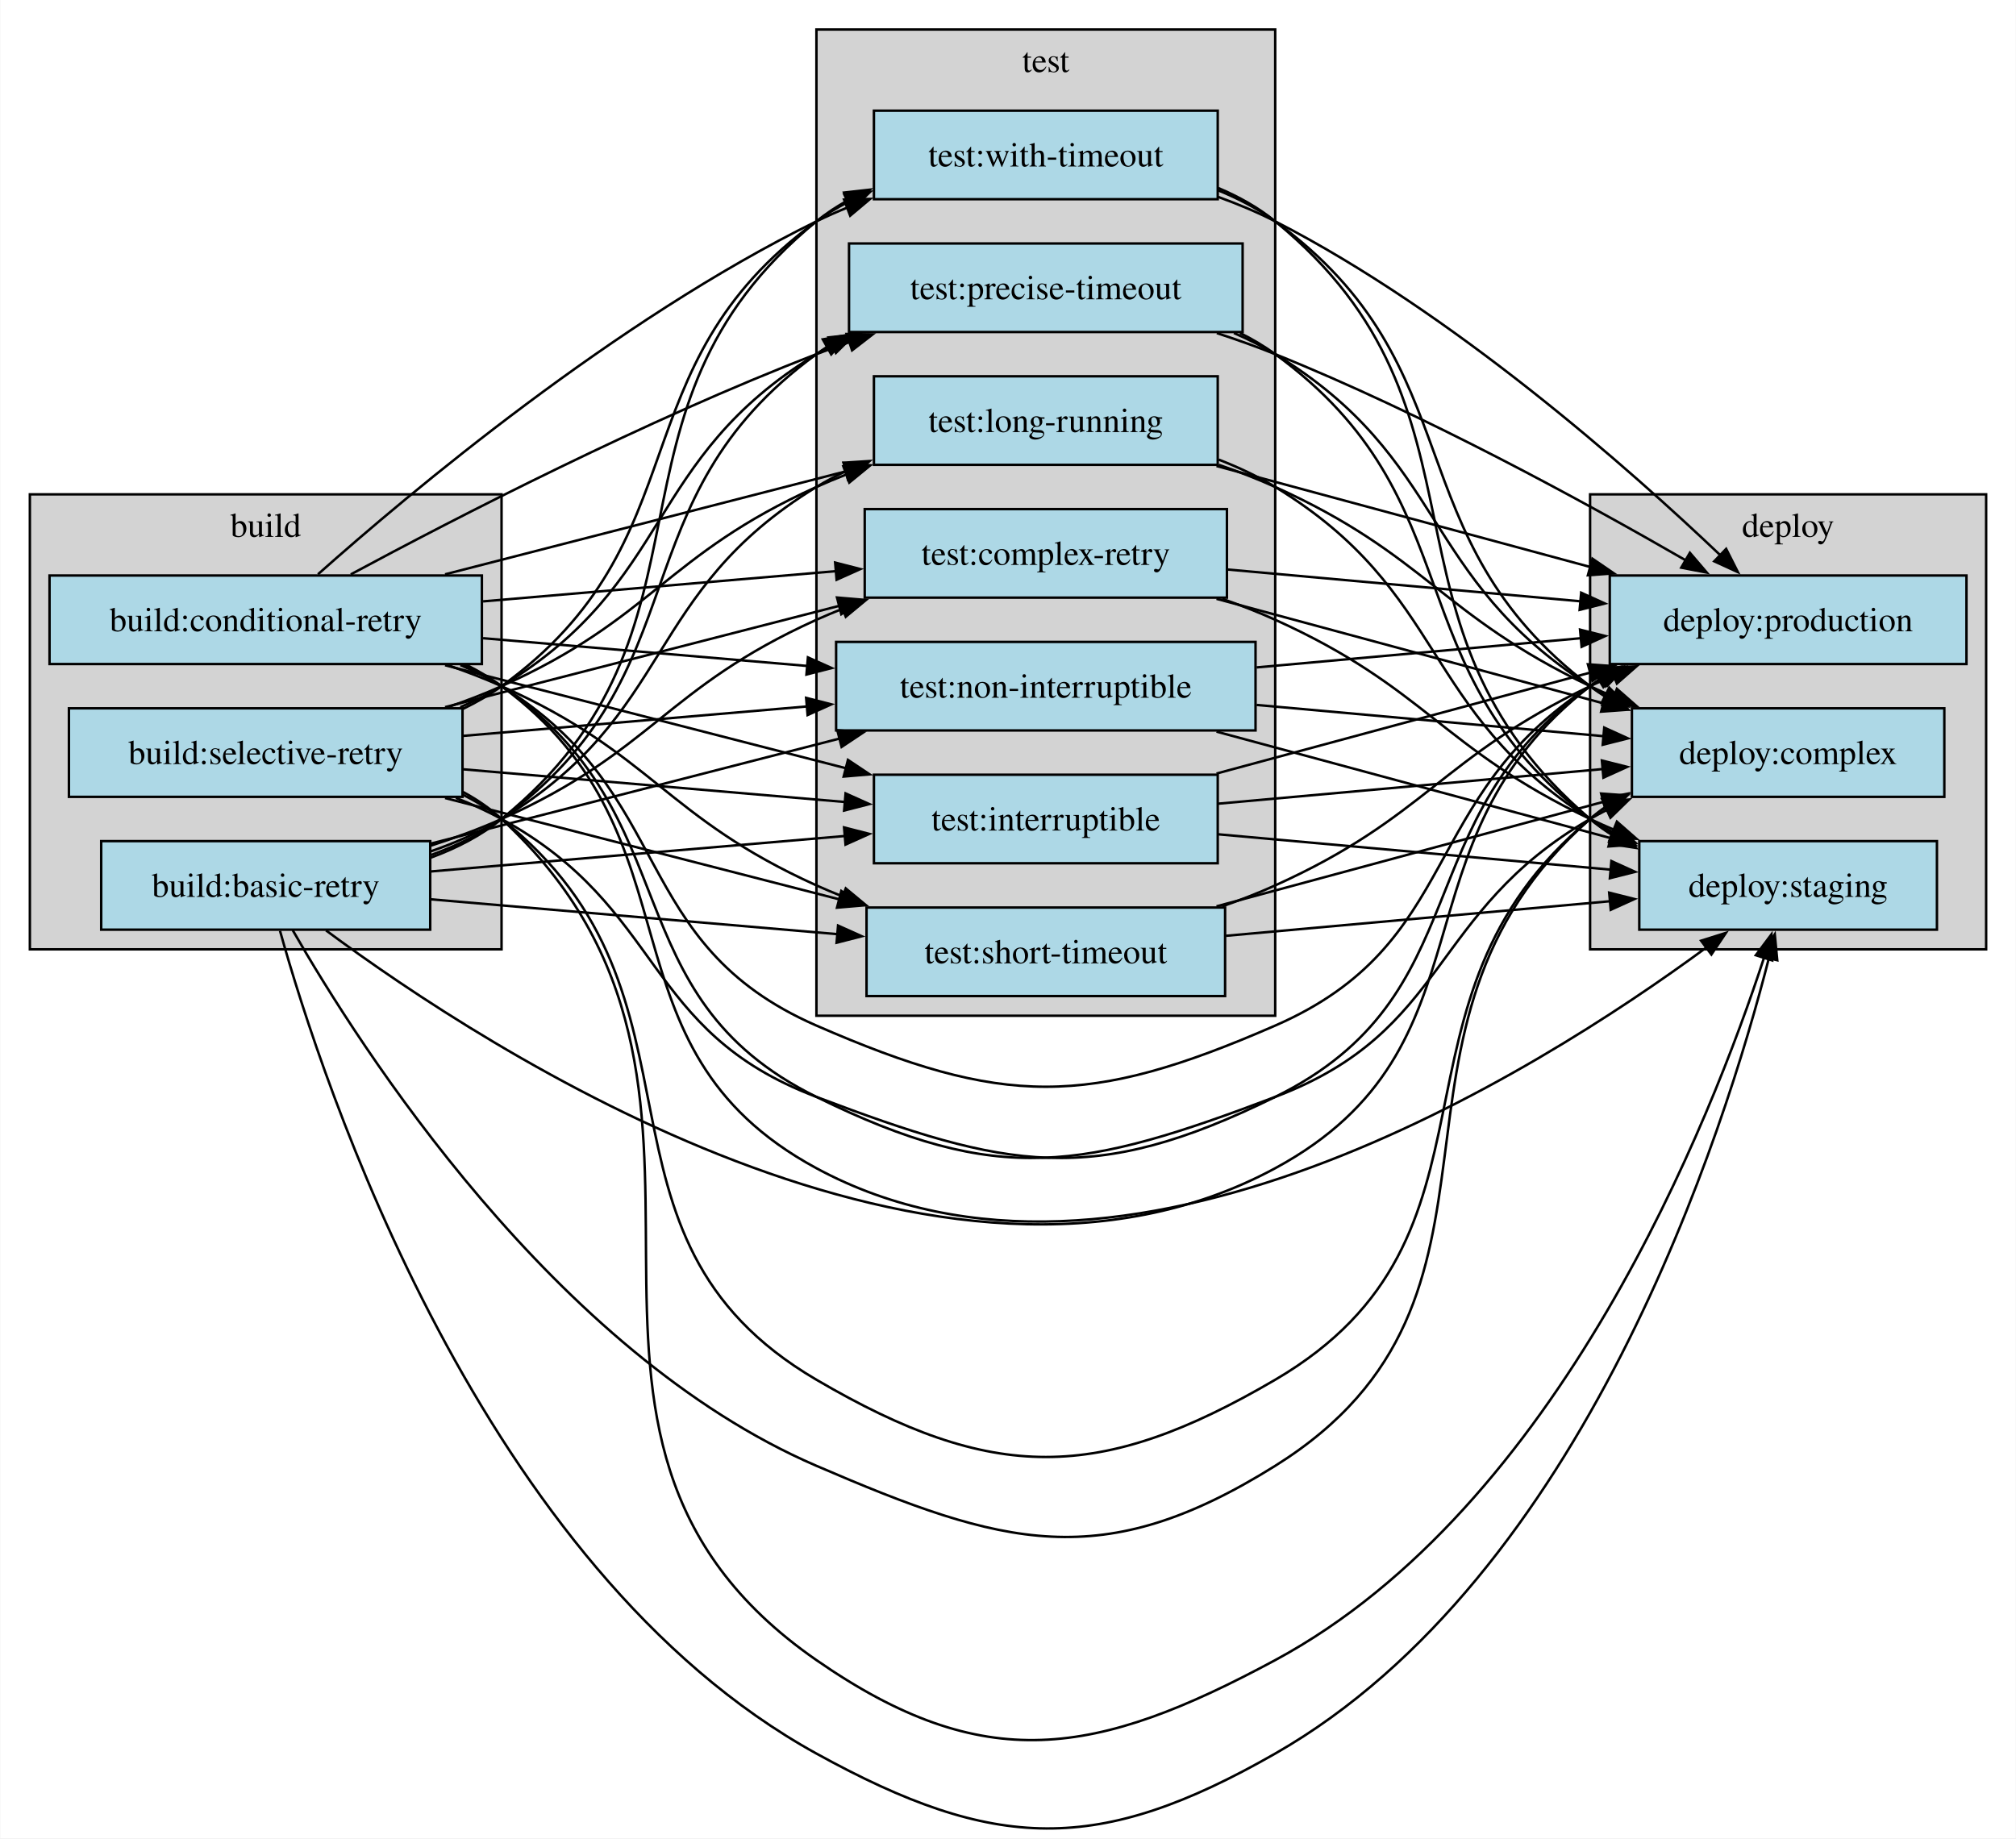
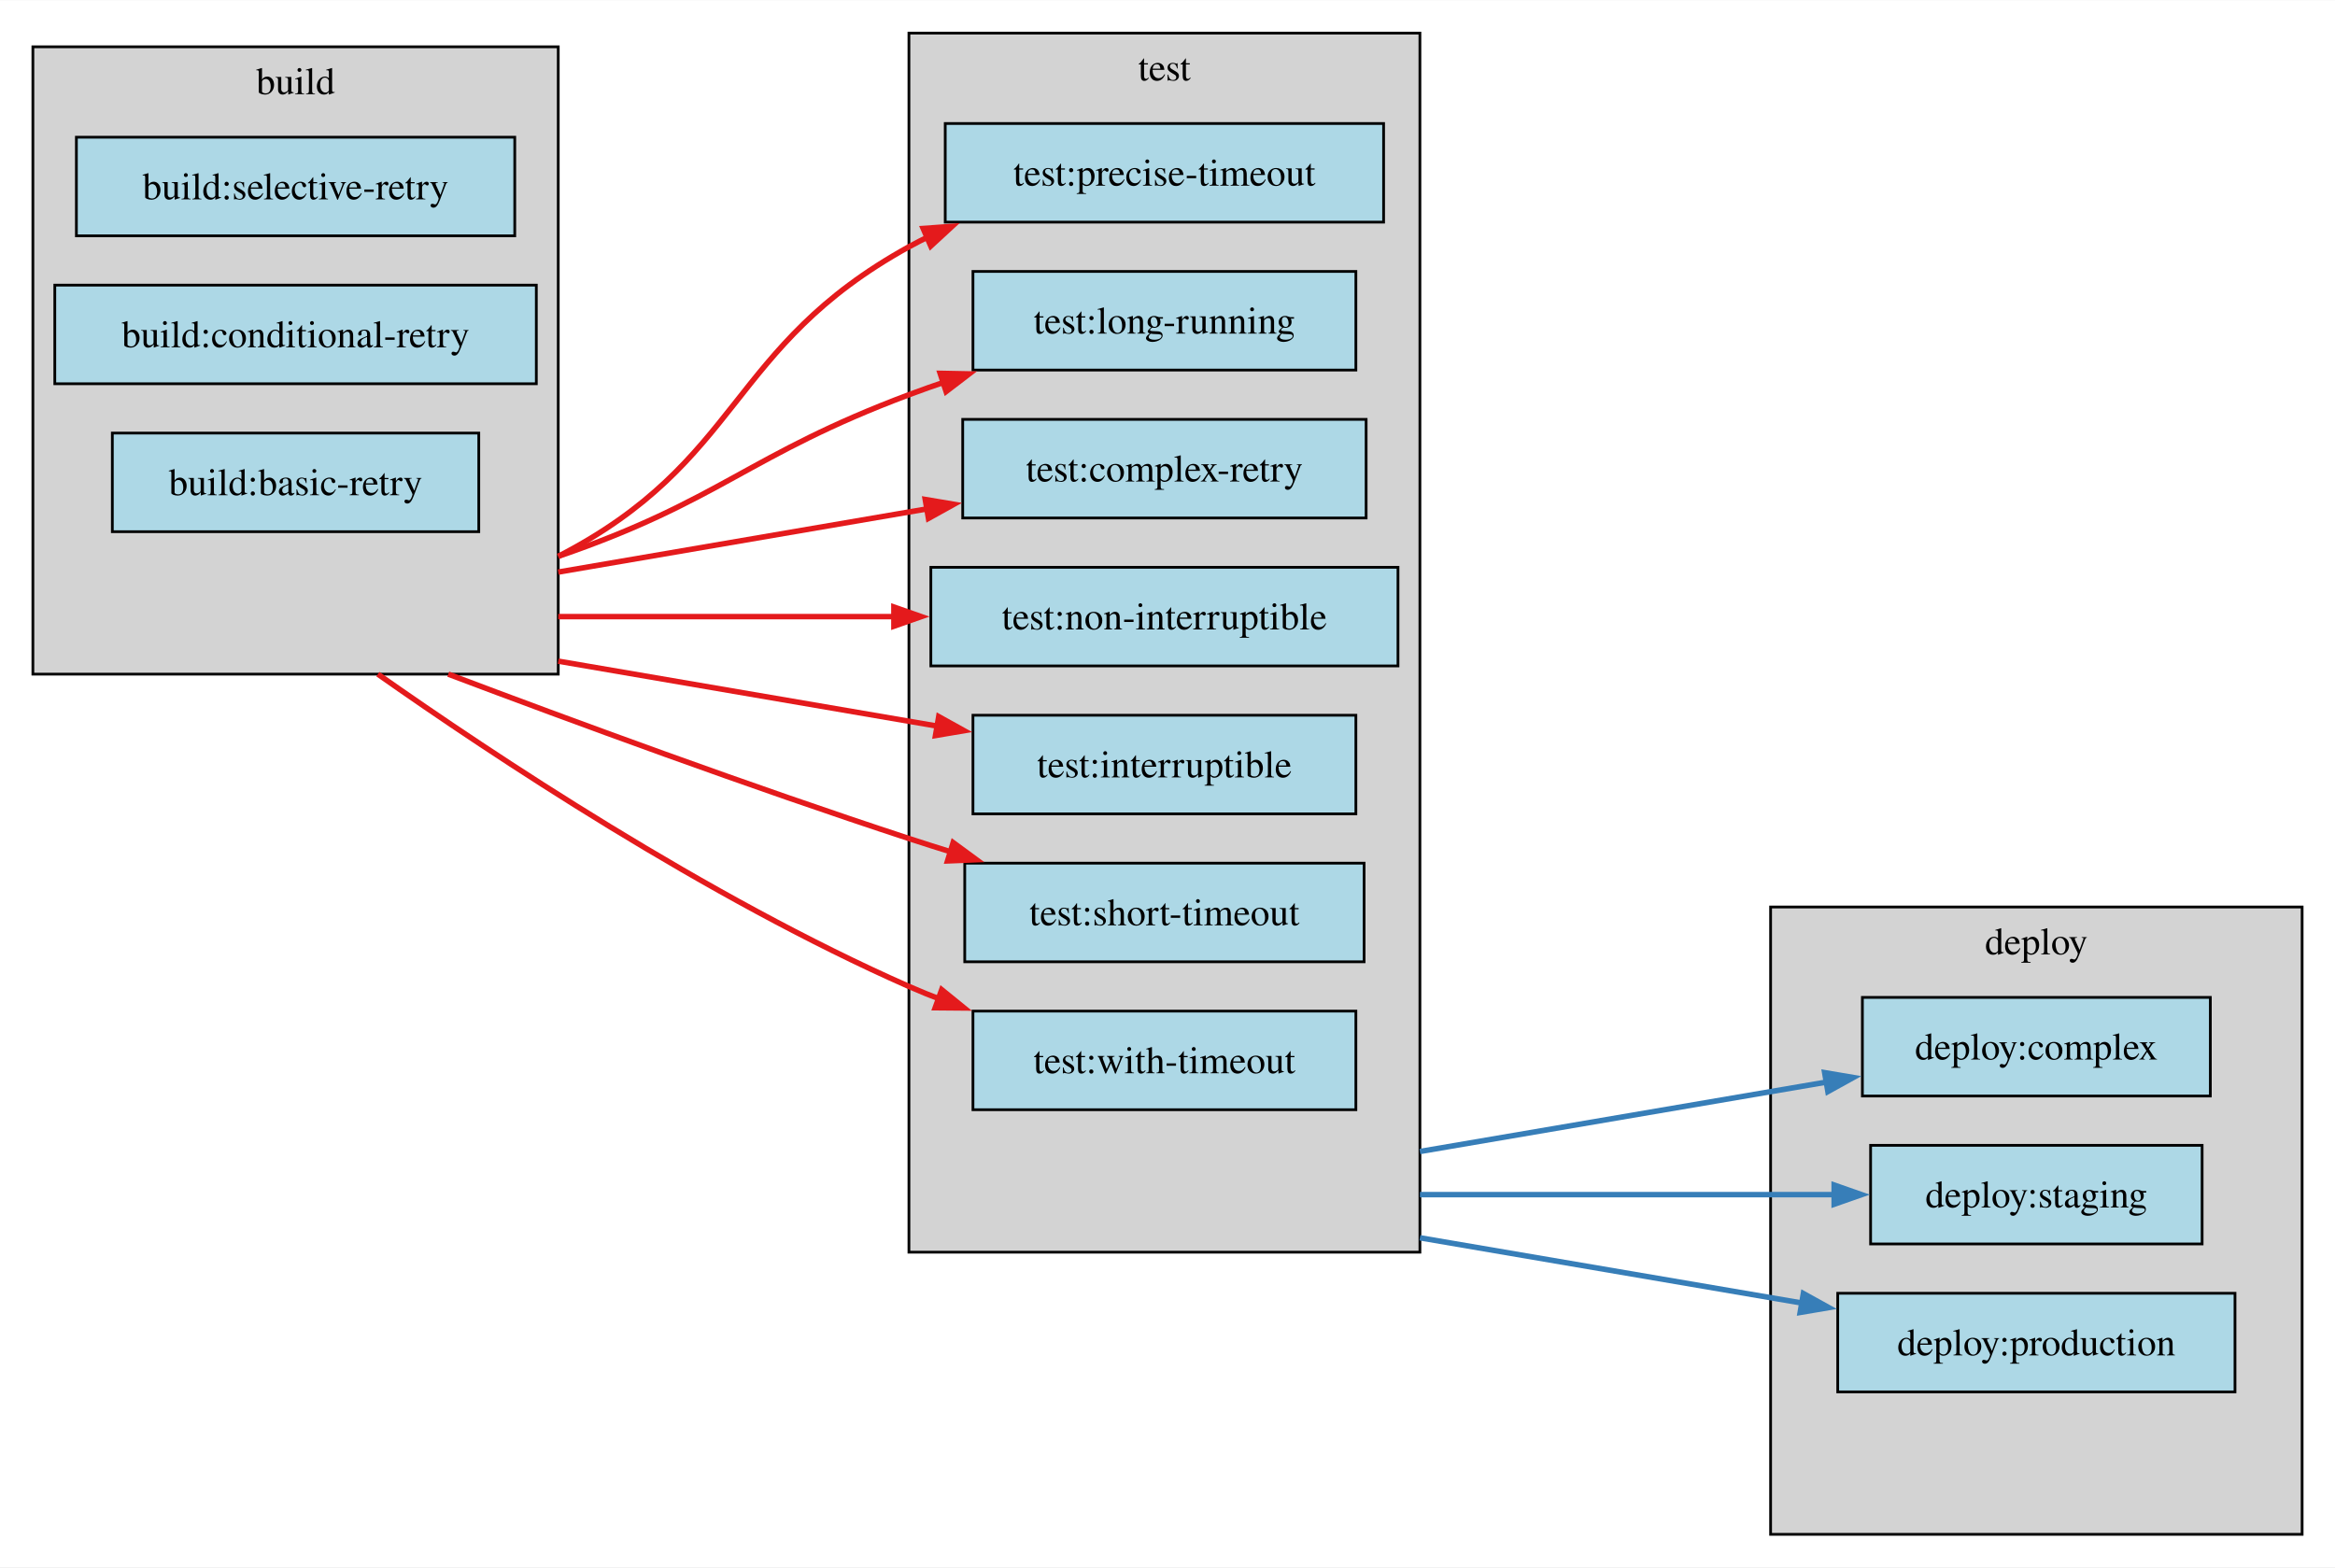
- <svg xmlns="http://www.w3.org/2000/svg" xmlns:xlink="http://www.w3.org/1999/xlink" width="819pt" height="747pt" viewBox="0.00 0.00 819.25 747.48">
-   <g id="graph0" class="graph" transform="scale(1 1) rotate(0) translate(4 743.48)">
-     <polygon fill="white" stroke="none" points="-4,4 -4,-743.48 815.25,-743.48 815.25,4 -4,4" />
+ <svg xmlns="http://www.w3.org/2000/svg" xmlns:xlink="http://www.w3.org/1999/xlink" width="852pt" height="572pt" viewBox="0.00 0.00 852.25 572.00">
+   <g id="graph0" class="graph" transform="scale(1 1) rotate(0) translate(4 568)">
+     <polygon fill="white" stroke="none" points="-4,4 -4,-568 848.25,-568 848.25,4 -4,4" />
    <g id="clust1" class="cluster">
-       <polygon fill="lightgrey" stroke="black" points="8,-357.48 8,-542.48 199.75,-542.48 199.75,-357.48 8,-357.48" />
-       <text text-anchor="middle" x="103.88" y="-525.18" font-family="Times,serif" font-size="14.00">build</text>
+       <polygon fill="lightgrey" stroke="black" points="8,-322 8,-551 199.75,-551 199.75,-322 8,-322" />
+       <text text-anchor="middle" x="103.88" y="-533.7" font-family="Times,serif" font-size="14.00">build</text>
    </g>
    <g id="clust2" class="cluster">
-       <polygon fill="lightgrey" stroke="black" points="327.75,-330.48 327.75,-731.48 514.25,-731.48 514.25,-330.48 327.75,-330.48" />
-       <text text-anchor="middle" x="421" y="-714.18" font-family="Times,serif" font-size="14.00">test</text>
+       <polygon fill="lightgrey" stroke="black" points="327.75,-111 327.75,-556 514.25,-556 514.25,-111 327.75,-111" />
+       <text text-anchor="middle" x="421" y="-538.7" font-family="Times,serif" font-size="14.00">test</text>
    </g>
    <g id="clust3" class="cluster">
-       <polygon fill="lightgrey" stroke="black" points="642.25,-357.48 642.25,-542.48 803.25,-542.48 803.25,-357.48 642.25,-357.48" />
-       <text text-anchor="middle" x="722.75" y="-525.18" font-family="Times,serif" font-size="14.00">deploy</text>
+       <polygon fill="lightgrey" stroke="black" points="642.25,-8 642.25,-237 836.25,-237 836.25,-8 642.25,-8" />
+       <text text-anchor="middle" x="739.25" y="-219.7" font-family="Times,serif" font-size="14.00">deploy</text>
    </g>
-     <g id="node1" class="node">
-       <g id="a_node1">
+     <g id="node6" class="node">
+       <g id="a_node6">
+         <a xlink:title="---&#10;stage: test&#10;script:&#10;- echo &quot;Running tests with timeout&quot;&#10;- echo &quot;This job has a 30 minute timeout&quot;&#10;- sleep 5&#10;timeout: 30m&#10;retry: 1&#10;">
+           <polygon fill="lightblue" stroke="black" points="490.88,-199 351.12,-199 351.12,-163 490.88,-163 490.88,-199" />
+           <text text-anchor="middle" x="421" y="-176.32" font-family="Times,serif" font-size="14.00">test:with-timeout</text>
+         </a>
+       </g>
+     </g>
+     <g id="edge1" class="edge">
+       <path fill="none" stroke="#e41a1c" stroke-width="2" d="M133.92,-322C175.22,-292.95 254.11,-240.42 327.75,-208 331.76,-206.24 335.92,-204.55 340.15,-202.94" />
+       <polygon fill="#e41a1c" stroke="#e41a1c" stroke-width="2" points="339.71,-206.82 347.93,-200.14 337.34,-200.23 339.71,-206.82" />
+     </g>
+     <g id="node7" class="node">
+       <g id="a_node7">
+         <a xlink:title="---&#10;stage: test&#10;script:&#10;- echo &quot;Running quick tests&quot;&#10;- echo &quot;This job has a 5 minute timeout&quot;&#10;timeout: 5 minutes&#10;">
+           <polygon fill="lightblue" stroke="black" points="493.88,-253 348.12,-253 348.12,-217 493.88,-217 493.88,-253" />
+           <text text-anchor="middle" x="421" y="-230.32" font-family="Times,serif" font-size="14.00">test:short-timeout</text>
+         </a>
+       </g>
+     </g>
+     <g id="edge2" class="edge">
+       <path fill="none" stroke="#e41a1c" stroke-width="2" d="M159.61,-322C204.52,-305.04 269.9,-280.96 327.75,-262 333.16,-260.23 338.77,-258.45 344.43,-256.69" />
+       <polygon fill="#e41a1c" stroke="#e41a1c" stroke-width="2" points="343.89,-260.52 352.43,-254.25 341.84,-253.82 343.89,-260.52" />
+     </g>
+     <g id="node8" class="node">
+       <g id="a_node8">
+         <a xlink:title="---&#10;stage: test&#10;script:&#10;- echo &quot;Running interruptible tests&quot;&#10;- echo &quot;This job can be cancelled if a newer pipeline starts&quot;&#10;- sleep 10&#10;interruptible: true&#10;timeout: 1h&#10;">
+           <polygon fill="lightblue" stroke="black" points="490.88,-307 351.12,-307 351.12,-271 490.88,-271 490.88,-307" />
+           <text text-anchor="middle" x="421" y="-284.32" font-family="Times,serif" font-size="14.00">test:interruptible</text>
+         </a>
+       </g>
+     </g>
+     <g id="edge3" class="edge">
+       <path fill="none" stroke="#e41a1c" stroke-width="2" d="M199.75,-326.74C244.4,-319.09 297.09,-310.06 339.73,-302.75" />
+       <polygon fill="#e41a1c" stroke="#e41a1c" stroke-width="2" points="338.62,-306.5 347.89,-301.36 337.44,-299.6 338.62,-306.5" />
+     </g>
+     <g id="node9" class="node">
+       <g id="a_node9">
+         <a xlink:title="---&#10;stage: test&#10;script:&#10;- echo &quot;Running critical tests&quot;&#10;- echo &quot;This job cannot be interrupted&quot;&#10;interruptible: false&#10;timeout: 45m&#10;">
+           <polygon fill="lightblue" stroke="black" points="506.25,-361 335.75,-361 335.75,-325 506.25,-325 506.25,-361" />
+           <text text-anchor="middle" x="421" y="-338.32" font-family="Times,serif" font-size="14.00">test:non-interruptible</text>
+         </a>
+       </g>
+     </g>
+     <g id="edge4" class="edge">
+       <path fill="none" stroke="#e41a1c" stroke-width="2" d="M199.75,-343C238.99,-343 284.44,-343 323.82,-343" />
+       <polygon fill="#e41a1c" stroke="#e41a1c" stroke-width="2" points="322.26,-346.5 332.26,-343 322.26,-339.5 322.26,-346.5" />
+     </g>
+     <g id="node10" class="node">
+       <g id="a_node10">
+         <a xlink:title="---&#10;stage: test&#10;script:&#10;- echo &quot;Running tests with complex retry logic&quot;&#10;- echo &quot;Different retry strategies for different failures&quot;&#10;retry:&#10;  max: 5&#10;  when:&#10;  - unknown_failure&#10;  - script_failure&#10;  - api_failure&#10;  - stuck_or_timeout_failure&#10;  - runner_system_failure&#10;  - job_execution_timeout&#10;  - archived_failure&#10;  - unmet_prerequisites&#10;  - scheduler_failure&#10;  - data_integrity_failure&#10;timeout: 20m&#10;interruptible: true&#10;">
+           <polygon fill="lightblue" stroke="black" points="494.62,-415 347.38,-415 347.38,-379 494.62,-379 494.62,-415" />
+           <text text-anchor="middle" x="421" y="-392.32" font-family="Times,serif" font-size="14.00">test:complex-retry</text>
+         </a>
+       </g>
+     </g>
+     <g id="edge5" class="edge">
+       <path fill="none" stroke="#e41a1c" stroke-width="2" d="M199.75,-359.26C243.04,-366.68 293.88,-375.39 335.8,-382.57" />
+       <polygon fill="#e41a1c" stroke="#e41a1c" stroke-width="2" points="333.7,-385.76 344.15,-384 334.88,-378.86 333.7,-385.76" />
+     </g>
+     <g id="node11" class="node">
+       <g id="a_node11">
+         <a xlink:title="---&#10;stage: test&#10;script:&#10;- echo &quot;Starting long-running test suite&quot;&#10;- echo &quot;This job has a 3 hour timeout&quot;&#10;timeout: 3h&#10;retry: 1&#10;interruptible: true&#10;">
+           <polygon fill="lightblue" stroke="black" points="490.88,-469 351.12,-469 351.12,-433 490.88,-433 490.88,-469" />
+           <text text-anchor="middle" x="421" y="-446.32" font-family="Times,serif" font-size="14.00">test:long-running</text>
+         </a>
+       </g>
+     </g>
+     <g id="edge9" class="edge">
+       <path fill="none" stroke="#e41a1c" stroke-width="2" d="M199.75,-365C259.01,-385.29 269.09,-402.03 327.75,-424 332.36,-425.73 337.13,-427.41 341.96,-429.04" />
+       <polygon fill="#e41a1c" stroke="#e41a1c" stroke-width="2" points="339.14,-431.8 349.73,-431.59 341.32,-425.15 339.14,-431.8" />
+     </g>
+     <g id="node12" class="node">
+       <g id="a_node12">
+         <a xlink:title="---&#10;stage: test&#10;script:&#10;- echo &quot;Running tests with precise timeout&quot;&#10;- echo &quot;Timeout specified in seconds&quot;&#10;timeout: 300s&#10;retry: 2&#10;">
+           <polygon fill="lightblue" stroke="black" points="501,-523 341,-523 341,-487 501,-487 501,-523" />
+           <text text-anchor="middle" x="421" y="-500.32" font-family="Times,serif" font-size="14.00">test:precise-timeout</text>
+         </a>
+       </g>
+     </g>
+     <g id="edge10" class="edge">
+       <path fill="none" stroke="#e41a1c" stroke-width="2" d="M199.75,-365C267.22,-399.74 261.3,-441.35 327.75,-478 330.4,-479.46 333.13,-480.85 335.93,-482.17" />
+       <polygon fill="#e41a1c" stroke="#e41a1c" stroke-width="2" points="332.94,-484.69 343.51,-485.45 335.72,-478.27 332.94,-484.69" />
+     </g>
+     <g id="node2" class="node">
+       <g id="a_node2">
        <a xlink:title="---&#10;stage: build&#10;script:&#10;- echo &quot;Building with basic retry configuration&quot;&#10;- echo &quot;This job will retry up to 2 times on any failure&quot;&#10;retry: 2&#10;">
-           <polygon fill="lightblue" stroke="black" points="170.75,-401.48 37,-401.48 37,-365.48 170.75,-365.48 170.75,-401.48" />
-           <text text-anchor="middle" x="103.88" y="-378.8" font-family="Times,serif" font-size="14.00">build:basic-retry</text>
+           <polygon fill="lightblue" stroke="black" points="170.75,-410 37,-410 37,-374 170.75,-374 170.75,-410" />
+           <text text-anchor="middle" x="103.88" y="-387.32" font-family="Times,serif" font-size="14.00">build:basic-retry</text>
+         </a>
+       </g>
+     </g>
+     <g id="node3" class="node">
+       <g id="a_node3">
+         <a xlink:title="---&#10;stage: build&#10;script:&#10;- echo &quot;Building with conditional retry&quot;&#10;- echo &quot;Will retry only on specific failure types&quot;&#10;retry:&#10;  max: 3&#10;  when:&#10;  - runner_system_failure&#10;  - stuck_or_timeout_failure&#10;  - script_failure&#10;">
+           <polygon fill="lightblue" stroke="black" points="191.75,-464 16,-464 16,-428 191.75,-428 191.75,-464" />
+           <text text-anchor="middle" x="103.88" y="-441.32" font-family="Times,serif" font-size="14.00">build:conditional-retry</text>
        </a>
      </g>
    </g>
    <g id="node4" class="node">
      <g id="a_node4">
-         <a xlink:title="---&#10;stage: test&#10;script:&#10;- echo &quot;Running tests with timeout&quot;&#10;- echo &quot;This job has a 30 minute timeout&quot;&#10;- sleep 5&#10;timeout: 30m&#10;retry: 1&#10;">
-           <polygon fill="lightblue" stroke="black" points="490.88,-698.48 351.12,-698.48 351.12,-662.48 490.88,-662.48 490.88,-698.48" />
-           <text text-anchor="middle" x="421" y="-675.8" font-family="Times,serif" font-size="14.00">test:with-timeout</text>
+         <a xlink:title="---&#10;stage: build&#10;script:&#10;- echo &quot;Building with selective retry&quot;&#10;- echo &quot;Only retries on infrastructure failures&quot;&#10;retry:&#10;  max: 2&#10;  when:&#10;  - runner_system_failure&#10;  - api_failure&#10;">
+           <polygon fill="lightblue" stroke="black" points="183.88,-518 23.88,-518 23.88,-482 183.88,-482 183.88,-518" />
+           <text text-anchor="middle" x="103.88" y="-495.32" font-family="Times,serif" font-size="14.00">build:selective-retry</text>
        </a>
      </g>
    </g>
-     <g id="edge1" class="edge">
-       <path fill="none" stroke="black" d="M171.05,-394.79C181.37,-398.59 191.37,-403.68 199.75,-410.48 294.54,-487.39 233.25,-576.22 327.75,-653.48 331.71,-656.71 336.04,-659.56 340.6,-662.07" />
-       <polygon fill="black" stroke="black" points="339,-665.18 349.53,-666.37 342.04,-658.88 339,-665.18" />
-     </g>
-     <g id="node5" class="node">
-       <g id="a_node5">
-         <a xlink:title="---&#10;stage: test&#10;script:&#10;- echo &quot;Running quick tests&quot;&#10;- echo &quot;This job has a 5 minute timeout&quot;&#10;timeout: 5 minutes&#10;">
-           <polygon fill="lightblue" stroke="black" points="493.88,-374.48 348.12,-374.48 348.12,-338.48 493.88,-338.48 493.88,-374.48" />
-           <text text-anchor="middle" x="421" y="-351.8" font-family="Times,serif" font-size="14.00">test:short-timeout</text>
+     <g id="node14" class="node">
+       <g id="a_node14">
+         <a xlink:title="---&#10;stage: deploy&#10;script:&#10;- echo &quot;Deploying to production&quot;&#10;- echo &quot;No retries - deployment failures require manual intervention&quot;&#10;retry: 0&#10;timeout: 15m&#10;interruptible: false&#10;">
+           <polygon fill="lightblue" stroke="black" points="811.75,-96 666.75,-96 666.75,-60 811.75,-60 811.75,-96" />
+           <text text-anchor="middle" x="739.25" y="-73.33" font-family="Times,serif" font-size="14.00">deploy:production</text>
        </a>
      </g>
    </g>
-     <g id="edge4" class="edge">
-       <path fill="none" stroke="black" d="M170.94,-377.82C219.11,-373.69 284.74,-368.07 336.54,-363.63" />
-       <polygon fill="black" stroke="black" points="336.54,-367.14 346.2,-362.8 335.94,-360.17 336.54,-367.14" />
+     <g id="edge6" class="edge">
+       <path fill="none" stroke="#377eb8" stroke-width="2" d="M514.25,-116.25C558.88,-108.63 612.03,-99.55 655.36,-92.15" />
+       <polygon fill="#377eb8" stroke="#377eb8" stroke-width="2" points="654.21,-95.9 663.48,-90.77 653.04,-89 654.21,-95.9" />
    </g>
-     <g id="node6" class="node">
-       <g id="a_node6">
-         <a xlink:title="---&#10;stage: test&#10;script:&#10;- echo &quot;Running interruptible tests&quot;&#10;- echo &quot;This job can be cancelled if a newer pipeline starts&quot;&#10;- sleep 10&#10;interruptible: true&#10;timeout: 1h&#10;">
-           <polygon fill="lightblue" stroke="black" points="490.88,-428.48 351.12,-428.48 351.12,-392.48 490.88,-392.48 490.88,-428.48" />
-           <text text-anchor="middle" x="421" y="-405.8" font-family="Times,serif" font-size="14.00">test:interruptible</text>
+     <g id="node15" class="node">
+       <g id="a_node15">
+         <a xlink:title="---&#10;stage: deploy&#10;script:&#10;- echo &quot;Deploying to staging&quot;&#10;- echo &quot;Only retry on infrastructure issues&quot;&#10;retry:&#10;  max: 2&#10;  when:&#10;  - runner_system_failure&#10;  - stuck_or_timeout_failure&#10;timeout: 10m&#10;interruptible: true&#10;">
+           <polygon fill="lightblue" stroke="black" points="799.75,-150 678.75,-150 678.75,-114 799.75,-114 799.75,-150" />
+           <text text-anchor="middle" x="739.25" y="-127.33" font-family="Times,serif" font-size="14.00">deploy:staging</text>
        </a>
      </g>
    </g>
    <g id="edge7" class="edge">
-       <path fill="none" stroke="black" d="M170.94,-389.14C220.03,-393.35 287.27,-399.11 339.51,-403.58" />
-       <polygon fill="black" stroke="black" points="338.98,-407.05 349.25,-404.42 339.58,-400.07 338.98,-407.05" />
+       <path fill="none" stroke="#377eb8" stroke-width="2" d="M514.25,-132C563.05,-132 622.04,-132 667.23,-132" />
+       <polygon fill="#377eb8" stroke="#377eb8" stroke-width="2" points="665.45,-135.5 675.45,-132 665.45,-128.5 665.45,-135.5" />
    </g>
-     <g id="node7" class="node">
-       <g id="a_node7">
-         <a xlink:title="---&#10;stage: test&#10;script:&#10;- echo &quot;Running critical tests&quot;&#10;- echo &quot;This job cannot be interrupted&quot;&#10;interruptible: false&#10;timeout: 45m&#10;">
-           <polygon fill="lightblue" stroke="black" points="506.25,-482.48 335.75,-482.48 335.75,-446.48 506.25,-446.48 506.25,-482.48" />
-           <text text-anchor="middle" x="421" y="-459.8" font-family="Times,serif" font-size="14.00">test:non-interruptible</text>
+     <g id="node16" class="node">
+       <g id="a_node16">
+         <a xlink:title="---&#10;stage: deploy&#10;script:&#10;- echo &quot;Complex deployment job&quot;&#10;- echo &quot;Has timeout, retry, and interruptible settings&quot;&#10;- sleep 3&#10;retry:&#10;  max: 3&#10;  when:&#10;  - runner_system_failure&#10;  - api_failure&#10;timeout: 2h&#10;interruptible: false&#10;">
+           <polygon fill="lightblue" stroke="black" points="802.75,-204 675.75,-204 675.75,-168 802.75,-168 802.75,-204" />
+           <text text-anchor="middle" x="739.25" y="-181.32" font-family="Times,serif" font-size="14.00">deploy:complex</text>
        </a>
      </g>
    </g>
-     <g id="edge10" class="edge">
-       <path fill="none" stroke="black" d="M170.94,-400.46C219.38,-412.91 285.48,-429.9 337.41,-443.25" />
-       <polygon fill="black" stroke="black" points="336.24,-446.56 346.8,-445.66 337.98,-439.78 336.24,-446.56" />
-     </g>
-     <g id="node8" class="node">
-       <g id="a_node8">
-         <a xlink:title="---&#10;stage: test&#10;script:&#10;- echo &quot;Running tests with complex retry logic&quot;&#10;- echo &quot;Different retry strategies for different failures&quot;&#10;retry:&#10;  max: 5&#10;  when:&#10;  - unknown_failure&#10;  - script_failure&#10;  - api_failure&#10;  - stuck_or_timeout_failure&#10;  - runner_system_failure&#10;  - job_execution_timeout&#10;  - archived_failure&#10;  - unmet_prerequisites&#10;  - scheduler_failure&#10;  - data_integrity_failure&#10;timeout: 20m&#10;interruptible: true&#10;">
-           <polygon fill="lightblue" stroke="black" points="494.62,-536.48 347.38,-536.48 347.38,-500.48 494.62,-500.48 494.62,-536.48" />
-           <text text-anchor="middle" x="421" y="-513.8" font-family="Times,serif" font-size="14.00">test:complex-retry</text>
-         </a>
-       </g>
-     </g>
-     <g id="edge13" class="edge">
-       <path fill="none" stroke="black" d="M171.08,-399.67C180.86,-402.82 190.68,-406.42 199.75,-410.48 261.2,-437.97 266.4,-463.75 327.75,-491.48 331.28,-493.07 334.93,-494.6 338.64,-496.06" />
-       <polygon fill="black" stroke="black" points="337.23,-499.27 347.83,-499.46 339.67,-492.71 337.23,-499.27" />
-     </g>
-     <g id="node9" class="node">
-       <g id="a_node9">
-         <a xlink:title="---&#10;stage: test&#10;script:&#10;- echo &quot;Starting long-running test suite&quot;&#10;- echo &quot;This job has a 3 hour timeout&quot;&#10;timeout: 3h&#10;retry: 1&#10;interruptible: true&#10;">
-           <polygon fill="lightblue" stroke="black" points="490.88,-590.48 351.12,-590.48 351.12,-554.48 490.88,-554.48 490.88,-590.48" />
-           <text text-anchor="middle" x="421" y="-567.8" font-family="Times,serif" font-size="14.00">test:long-running</text>
-         </a>
-       </g>
-     </g>
-     <g id="edge46" class="edge">
-       <path fill="none" stroke="black" d="M171.1,-397.36C181.08,-400.84 190.96,-405.15 199.75,-410.48 270.47,-453.32 257.19,-502.38 327.75,-545.48 331.76,-547.92 335.99,-550.16 340.37,-552.2" />
-       <polygon fill="black" stroke="black" points="338.8,-555.34 349.37,-556.02 341.53,-548.89 338.8,-555.34" />
-     </g>
-     <g id="node10" class="node">
-       <g id="a_node10">
-         <a xlink:title="---&#10;stage: test&#10;script:&#10;- echo &quot;Running tests with precise timeout&quot;&#10;- echo &quot;Timeout specified in seconds&quot;&#10;timeout: 300s&#10;retry: 2&#10;">
-           <polygon fill="lightblue" stroke="black" points="501,-644.48 341,-644.48 341,-608.48 501,-608.48 501,-644.48" />
-           <text text-anchor="middle" x="421" y="-621.8" font-family="Times,serif" font-size="14.00">test:precise-timeout</text>
-         </a>
-       </g>
-     </g>
-     <g id="edge49" class="edge">
-       <path fill="none" stroke="black" d="M170.93,-395.77C181.15,-399.46 191.15,-404.25 199.75,-410.48 281.94,-469.95 245.78,-539.7 327.75,-599.48 329.28,-600.59 330.85,-601.66 332.47,-602.69" />
-       <polygon fill="black" stroke="black" points="330.33,-605.5 340.76,-607.35 333.76,-599.4 330.33,-605.5" />
-     </g>
-     <g id="node11" class="node">
-       <g id="a_node11">
-         <a xlink:title="---&#10;stage: deploy&#10;script:&#10;- echo &quot;Deploying to production&quot;&#10;- echo &quot;No retries - deployment failures require manual intervention&quot;&#10;retry: 0&#10;timeout: 15m&#10;interruptible: false&#10;">
-           <polygon fill="lightblue" stroke="black" points="795.25,-509.48 650.25,-509.48 650.25,-473.48 795.25,-473.48 795.25,-509.48" />
-           <text text-anchor="middle" x="722.75" y="-486.8" font-family="Times,serif" font-size="14.00">deploy:production</text>
-         </a>
-       </g>
-     </g>
-     <g id="edge16" class="edge">
-       <path fill="none" stroke="black" d="M128.41,-365.16C193.36,-316.99 379.21,-195.38 514.25,-268.48 605.75,-318.01 560.05,-400.7 642.25,-464.48 643.55,-465.48 644.88,-466.45 646.25,-467.39" />
-       <polygon fill="black" stroke="black" points="644.04,-470.14 654.41,-472.28 647.63,-464.14 644.04,-470.14" />
-     </g>
-     <g id="node12" class="node">
-       <g id="a_node12">
-         <a xlink:title="---&#10;stage: deploy&#10;script:&#10;- echo &quot;Deploying to staging&quot;&#10;- echo &quot;Only retry on infrastructure issues&quot;&#10;retry:&#10;  max: 2&#10;  when:&#10;  - runner_system_failure&#10;  - stuck_or_timeout_failure&#10;timeout: 10m&#10;interruptible: true&#10;">
-           <polygon fill="lightblue" stroke="black" points="783.25,-401.48 662.25,-401.48 662.25,-365.48 783.25,-365.48 783.25,-401.48" />
-           <text text-anchor="middle" x="722.75" y="-378.8" font-family="Times,serif" font-size="14.00">deploy:staging</text>
-         </a>
-       </g>
-     </g>
-     <g id="edge26" class="edge">
-       <path fill="none" stroke="black" d="M109.69,-365C126.84,-303.56 191.28,-105.71 327.75,-30.48 400.34,9.54 442.3,10.69 514.25,-30.48 639.92,-102.38 696.96,-283.29 715.03,-354.26" />
-       <polygon fill="black" stroke="black" points="711.54,-354.72 717.33,-363.59 718.34,-353.04 711.54,-354.72" />
-     </g>
-     <g id="node13" class="node">
-       <g id="a_node13">
-         <a xlink:title="---&#10;stage: deploy&#10;script:&#10;- echo &quot;Complex deployment job&quot;&#10;- echo &quot;Has timeout, retry, and interruptible settings&quot;&#10;- sleep 3&#10;retry:&#10;  max: 3&#10;  when:&#10;  - runner_system_failure&#10;  - api_failure&#10;timeout: 2h&#10;interruptible: false&#10;">
-           <polygon fill="lightblue" stroke="black" points="786.25,-455.48 659.25,-455.48 659.25,-419.48 786.25,-419.48 786.25,-455.48" />
-           <text text-anchor="middle" x="722.75" y="-432.8" font-family="Times,serif" font-size="14.00">deploy:complex</text>
-         </a>
-       </g>
-     </g>
-     <g id="edge36" class="edge">
-       <path fill="none" stroke="black" d="M114.86,-365.25C141.79,-318.24 221.14,-193.43 327.75,-147.48 403.87,-114.67 443.97,-103.52 514.25,-147.48 624.47,-216.41 544.74,-324.5 642.25,-410.48 644.4,-412.38 646.69,-414.14 649.09,-415.78" />
-       <polygon fill="black" stroke="black" points="647.09,-418.67 657.48,-420.76 650.66,-412.65 647.09,-418.67" />
-     </g>
-     <g id="node2" class="node">
-       <g id="a_node2">
-         <a xlink:title="---&#10;stage: build&#10;script:&#10;- echo &quot;Building with conditional retry&quot;&#10;- echo &quot;Will retry only on specific failure types&quot;&#10;retry:&#10;  max: 3&#10;  when:&#10;  - runner_system_failure&#10;  - stuck_or_timeout_failure&#10;  - script_failure&#10;">
-           <polygon fill="lightblue" stroke="black" points="191.75,-509.48 16,-509.48 16,-473.48 191.75,-473.48 191.75,-509.48" />
-           <text text-anchor="middle" x="103.88" y="-486.8" font-family="Times,serif" font-size="14.00">build:conditional-retry</text>
-         </a>
-       </g>
-     </g>
-     <g id="edge2" class="edge">
-       <path fill="none" stroke="black" d="M125.12,-509.98C162.48,-543.21 245.96,-613.3 327.75,-653.48 331.88,-655.51 336.19,-657.41 340.59,-659.19" />
-       <polygon fill="black" stroke="black" points="338.98,-662.33 349.58,-662.6 341.47,-655.78 338.98,-662.33" />
-     </g>
-     <g id="edge5" class="edge">
-       <path fill="none" stroke="black" d="M177.9,-473.02C185.39,-470.44 192.79,-467.59 199.75,-464.48 261.2,-436.98 266.4,-411.2 327.75,-383.48 331.28,-381.88 334.93,-380.36 338.64,-378.9" />
-       <polygon fill="black" stroke="black" points="339.67,-382.25 347.83,-375.49 337.23,-375.69 339.67,-382.25" />
-     </g>
    <g id="edge8" class="edge">
-       <path fill="none" stroke="black" d="M176.78,-473C225.33,-460.52 289.47,-444.03 339.7,-431.12" />
-       <polygon fill="black" stroke="black" points="340.56,-434.51 349.38,-428.63 338.82,-427.73 340.56,-434.51" />
-     </g>
-     <g id="edge11" class="edge">
-       <path fill="none" stroke="black" d="M192.24,-483.99C233.2,-480.48 282.12,-476.29 324.1,-472.7" />
-       <polygon fill="black" stroke="black" points="324.29,-476.19 333.95,-471.85 323.69,-469.22 324.29,-476.19" />
-     </g>
-     <g id="edge14" class="edge">
-       <path fill="none" stroke="black" d="M192.24,-498.96C237.06,-502.8 291.41,-507.46 335.77,-511.26" />
-       <polygon fill="black" stroke="black" points="335.35,-514.74 345.61,-512.1 335.95,-507.76 335.35,-514.74" />
-     </g>
-     <g id="edge47" class="edge">
-       <path fill="none" stroke="black" d="M176.78,-509.96C225.33,-522.44 289.47,-538.93 339.7,-551.84" />
-       <polygon fill="black" stroke="black" points="338.82,-555.23 349.38,-554.33 340.56,-548.45 338.82,-555.23" />
-     </g>
-     <g id="edge50" class="edge">
-       <path fill="none" stroke="black" d="M138.45,-509.94C181.41,-533.04 258.55,-572.8 327.75,-599.48 332.13,-601.17 336.66,-602.81 341.26,-604.4" />
-       <polygon fill="black" stroke="black" points="340.03,-607.68 350.62,-607.52 342.24,-601.04 340.03,-607.68" />
-     </g>
-     <g id="edge17" class="edge">
-       <path fill="none" stroke="black" d="M183.01,-473.07C188.84,-470.55 194.49,-467.7 199.75,-464.48 271.06,-420.74 251.08,-359.94 327.75,-326.48 403.72,-293.32 438.28,-293.32 514.25,-326.48 590.92,-359.94 572.06,-418.97 642.25,-464.48 644.08,-465.67 645.98,-466.81 647.91,-467.91" />
-       <polygon fill="black" stroke="black" points="646.07,-470.9 656.57,-472.33 649.26,-464.66 646.07,-470.9" />
-     </g>
-     <g id="edge27" class="edge">
-       <path fill="none" stroke="black" d="M185.54,-473.1C190.55,-470.59 195.34,-467.73 199.75,-464.48 283.53,-402.78 236.25,-318.01 327.75,-268.48 451.94,-201.26 619.97,-307.03 689.54,-358.24" />
-       <polygon fill="black" stroke="black" points="687.37,-360.99 697.47,-364.17 691.56,-355.38 687.37,-360.99" />
-     </g>
-     <g id="edge37" class="edge">
-       <path fill="none" stroke="black" d="M184.31,-473.17C189.72,-470.63 194.93,-467.75 199.75,-464.48 277.09,-411.9 243.89,-338.86 327.75,-297.48 402.08,-260.8 436.72,-268.15 514.25,-297.48 585.23,-324.33 576.6,-372.42 642.25,-410.48 644.54,-411.8 646.9,-413.08 649.32,-414.3" />
-       <polygon fill="black" stroke="black" points="647.57,-417.35 658.12,-418.4 650.53,-411 647.57,-417.35" />
-     </g>
-     <g id="node3" class="node">
-       <g id="a_node3">
-         <a xlink:title="---&#10;stage: build&#10;script:&#10;- echo &quot;Building with selective retry&quot;&#10;- echo &quot;Only retries on infrastructure failures&quot;&#10;retry:&#10;  max: 2&#10;  when:&#10;  - runner_system_failure&#10;  - api_failure&#10;">
-           <polygon fill="lightblue" stroke="black" points="183.88,-455.48 23.88,-455.48 23.88,-419.48 183.88,-419.48 183.88,-455.48" />
-           <text text-anchor="middle" x="103.88" y="-432.8" font-family="Times,serif" font-size="14.00">build:selective-retry</text>
-         </a>
-       </g>
-     </g>
-     <g id="edge3" class="edge">
-       <path fill="none" stroke="black" d="M184.06,-455.25C189.59,-457.91 194.89,-460.96 199.75,-464.48 281.94,-523.95 245.78,-593.7 327.75,-653.48 331.8,-656.43 336.18,-659.07 340.74,-661.42" />
-       <polygon fill="black" stroke="black" points="339.05,-664.49 349.6,-665.48 341.97,-658.13 339.05,-664.49" />
-     </g>
-     <g id="edge6" class="edge">
-       <path fill="none" stroke="black" d="M176.78,-419C224.48,-406.73 287.25,-390.6 337.07,-377.8" />
-       <polygon fill="black" stroke="black" points="337.86,-381.21 346.67,-375.33 336.11,-374.43 337.86,-381.21" />
-     </g>
-     <g id="edge9" class="edge">
-       <path fill="none" stroke="black" d="M183.99,-430.7C231.5,-426.63 291.79,-421.46 339.54,-417.37" />
-       <polygon fill="black" stroke="black" points="339.6,-420.88 349.26,-416.54 339,-413.91 339.6,-420.88" />
-     </g>
-     <g id="edge12" class="edge">
-       <path fill="none" stroke="black" d="M183.99,-444.26C226.51,-447.9 279.27,-452.42 324.11,-456.26" />
-       <polygon fill="black" stroke="black" points="323.56,-459.73 333.82,-457.09 324.16,-452.75 323.56,-459.73" />
-     </g>
-     <g id="edge15" class="edge">
-       <path fill="none" stroke="black" d="M176.78,-455.96C224.48,-468.22 287.25,-484.36 337.07,-497.16" />
-       <polygon fill="black" stroke="black" points="336.11,-500.53 346.67,-499.63 337.86,-493.75 336.11,-500.53" />
-     </g>
-     <g id="edge48" class="edge">
-       <path fill="none" stroke="black" d="M177.9,-455.94C185.39,-458.52 192.79,-461.37 199.75,-464.48 261.2,-491.97 266.4,-517.75 327.75,-545.48 331.74,-547.28 335.88,-549 340.11,-550.63" />
-       <polygon fill="black" stroke="black" points="338.7,-553.84 349.3,-553.98 341.1,-547.27 338.7,-553.84" />
-     </g>
-     <g id="edge51" class="edge">
-       <path fill="none" stroke="black" d="M182.97,-455.95C188.81,-458.45 194.48,-461.28 199.75,-464.48 270.47,-507.32 257.19,-556.38 327.75,-599.48 329.89,-600.79 332.1,-602.03 334.36,-603.22" />
-       <polygon fill="black" stroke="black" points="332.64,-606.28 343.18,-607.42 335.65,-599.96 332.64,-606.28" />
-     </g>
-     <g id="edge18" class="edge">
-       <path fill="none" stroke="black" d="M181.18,-419.07C187.61,-416.54 193.89,-413.68 199.75,-410.48 266.34,-374.08 256.77,-324.33 327.75,-297.48 405.28,-268.15 439.92,-260.8 514.25,-297.48 598.11,-338.86 566.25,-409.98 642.25,-464.48 643.8,-465.59 645.39,-466.65 647.03,-467.68" />
-       <polygon fill="black" stroke="black" points="645.02,-470.56 655.46,-472.37 648.42,-464.45 645.02,-470.56" />
-     </g>
-     <g id="edge28" class="edge">
-       <path fill="none" stroke="black" d="M184.15,-421.44C189.8,-418.39 195.09,-414.77 199.75,-410.48 319.06,-300.45 194.38,-160.96 327.75,-68.48 395.86,-21.24 441.28,-29.17 514.25,-68.48 629.82,-130.74 691.63,-288.65 713.01,-354.23" />
-       <polygon fill="black" stroke="black" points="709.61,-355.08 715.97,-363.56 716.28,-352.97 709.61,-355.08" />
-     </g>
-     <g id="edge38" class="edge">
-       <path fill="none" stroke="black" d="M183.93,-420.39C189.56,-417.58 194.91,-414.3 199.75,-410.48 290.96,-338.47 227.46,-241.19 327.75,-182.48 399.28,-140.6 442.72,-140.6 514.25,-182.48 614.54,-241.19 552.87,-336.21 642.25,-410.48 644.46,-412.31 646.8,-414.02 649.23,-415.62" />
-       <polygon fill="black" stroke="black" points="647.31,-418.55 657.72,-420.48 650.78,-412.48 647.31,-418.55" />
-     </g>
-     <g id="edge19" class="edge">
-       <path fill="none" stroke="black" d="M491.13,-663.39C499.1,-660.5 506.97,-657.21 514.25,-653.48 586.46,-616.45 658.33,-552.85 695.59,-517.35" />
-       <polygon fill="black" stroke="black" points="697.56,-520.31 702.34,-510.85 692.71,-515.26 697.56,-520.31" />
-     </g>
-     <g id="edge29" class="edge">
-       <path fill="none" stroke="black" d="M491.11,-667.03C499.44,-663.51 507.4,-659.08 514.25,-653.48 608.75,-576.22 549.42,-489.74 642.25,-410.48 645.28,-407.89 648.57,-405.55 652.03,-403.43" />
-       <polygon fill="black" stroke="black" points="653.64,-406.54 660.81,-398.74 650.34,-400.36 653.64,-406.54" />
-     </g>
-     <g id="edge39" class="edge">
-       <path fill="none" stroke="black" d="M491.02,-666.11C499.27,-662.74 507.24,-658.59 514.25,-653.48 596.22,-593.7 561.58,-525.99 642.25,-464.48 644.4,-462.84 646.66,-461.29 649,-459.84" />
-       <polygon fill="black" stroke="black" points="650.57,-462.97 657.65,-455.09 647.2,-456.83 650.57,-462.97" />
-     </g>
-     <g id="edge20" class="edge">
-       <path fill="none" stroke="black" d="M492.75,-374.97C500.12,-377.55 507.41,-380.39 514.25,-383.48 575.6,-411.2 581.51,-435.45 642.25,-464.48 645.37,-465.97 648.6,-467.42 651.88,-468.82" />
-       <polygon fill="black" stroke="black" points="650.53,-472.04 661.11,-472.54 653.15,-465.55 650.53,-472.04" />
-     </g>
-     <g id="edge30" class="edge">
-       <path fill="none" stroke="black" d="M494.18,-362.98C541.55,-367.25 603.24,-372.8 650.43,-377.05" />
-       <polygon fill="black" stroke="black" points="650.01,-380.53 660.29,-377.94 650.64,-373.56 650.01,-380.53" />
-     </g>
-     <g id="edge40" class="edge">
-       <path fill="none" stroke="black" d="M490.39,-374.96C537.36,-387.65 599.67,-404.49 647.79,-417.49" />
-       <polygon fill="black" stroke="black" points="646.74,-420.83 657.3,-420.06 648.56,-414.08 646.74,-420.83" />
-     </g>
-     <g id="edge21" class="edge">
-       <path fill="none" stroke="black" d="M490.39,-428.96C535.68,-441.2 595.22,-457.29 642.56,-470.08" />
-       <polygon fill="black" stroke="black" points="641.36,-473.38 651.93,-472.61 643.19,-466.62 641.36,-473.38" />
-     </g>
-     <g id="edge31" class="edge">
-       <path fill="none" stroke="black" d="M491.15,-404.25C539,-399.94 602.52,-394.22 650.77,-389.87" />
-       <polygon fill="black" stroke="black" points="650.91,-393.37 660.56,-388.99 650.29,-386.4 650.91,-393.37" />
-     </g>
-     <g id="edge41" class="edge">
-       <path fill="none" stroke="black" d="M491.15,-416.71C537.96,-420.92 599.76,-426.49 647.6,-430.8" />
-       <polygon fill="black" stroke="black" points="647.04,-434.26 657.32,-431.67 647.67,-427.29 647.04,-434.26" />
-     </g>
-     <g id="edge22" class="edge">
-       <path fill="none" stroke="black" d="M506.69,-472.11C548,-475.83 597.5,-480.29 638.6,-483.99" />
-       <polygon fill="black" stroke="black" points="638.17,-487.46 648.44,-484.88 638.8,-480.49 638.17,-487.46" />
-     </g>
-     <g id="edge32" class="edge">
-       <path fill="none" stroke="black" d="M490.39,-446C538.32,-433.04 602.23,-415.78 650.73,-402.67" />
-       <polygon fill="black" stroke="black" points="651.57,-406.07 660.31,-400.08 649.74,-399.31 651.57,-406.07" />
-     </g>
-     <g id="edge42" class="edge">
-       <path fill="none" stroke="black" d="M506.69,-456.85C551.1,-452.85 604.98,-448 647.7,-444.15" />
-       <polygon fill="black" stroke="black" points="648,-447.64 657.65,-443.25 647.38,-440.66 648,-447.64" />
-     </g>
-     <g id="edge23" class="edge">
-       <path fill="none" stroke="black" d="M494.94,-511.91C538.32,-508 593.49,-503.03 638.55,-498.97" />
-       <polygon fill="black" stroke="black" points="638.62,-502.48 648.27,-498.1 638,-495.51 638.62,-502.48" />
-     </g>
-     <g id="edge33" class="edge">
-       <path fill="none" stroke="black" d="M492.75,-499.99C500.12,-497.41 507.41,-494.57 514.25,-491.48 575.6,-463.75 581.51,-439.51 642.25,-410.48 645.37,-408.99 648.6,-407.54 651.88,-406.14" />
-       <polygon fill="black" stroke="black" points="653.15,-409.4 661.11,-402.42 650.53,-402.91 653.15,-409.4" />
-     </g>
-     <g id="edge43" class="edge">
-       <path fill="none" stroke="black" d="M490.39,-500C537.36,-487.3 599.67,-470.47 647.79,-457.46" />
-       <polygon fill="black" stroke="black" points="648.56,-460.88 657.3,-454.89 646.74,-454.12 648.56,-460.88" />
-     </g>
-     <g id="edge24" class="edge">
-       <path fill="none" stroke="black" d="M490.39,-554C535.68,-541.76 595.22,-525.67 642.56,-512.88" />
-       <polygon fill="black" stroke="black" points="643.19,-516.33 651.93,-510.35 641.36,-509.58 643.19,-516.33" />
-     </g>
-     <g id="edge34" class="edge">
-       <path fill="none" stroke="black" d="M491.24,-556.62C499.27,-553.51 507.13,-549.83 514.25,-545.48 584.81,-502.38 572.63,-455.08 642.25,-410.48 645.32,-408.51 648.55,-406.67 651.87,-404.95" />
-       <polygon fill="black" stroke="black" points="653.15,-408.22 660.72,-400.8 650.18,-401.88 653.15,-408.22" />
-     </g>
-     <g id="edge44" class="edge">
-       <path fill="none" stroke="black" d="M491.28,-554.5C499.15,-551.79 506.95,-548.78 514.25,-545.48 575.6,-517.75 581.51,-493.51 642.25,-464.48 645.37,-462.99 648.6,-461.54 651.88,-460.14" />
-       <polygon fill="black" stroke="black" points="653.15,-463.4 661.11,-456.42 650.53,-456.91 653.15,-463.4" />
-     </g>
-     <g id="edge25" class="edge">
-       <path fill="none" stroke="black" d="M490.52,-608.05C498.6,-605.4 506.66,-602.53 514.25,-599.48 574.34,-575.31 640.1,-539.34 681.13,-515.65" />
-       <polygon fill="black" stroke="black" points="682.82,-518.72 689.71,-510.67 679.3,-512.67 682.82,-518.72" />
-     </g>
-     <g id="edge35" class="edge">
-       <path fill="none" stroke="black" d="M499.92,-608.1C504.97,-605.58 509.8,-602.72 514.25,-599.48 596.22,-539.7 561.58,-471.99 642.25,-410.48 645.21,-408.22 648.36,-406.15 651.65,-404.25" />
-       <polygon fill="black" stroke="black" points="653.19,-407.39 660.48,-399.71 649.99,-401.16 653.19,-407.39" />
-     </g>
-     <g id="edge45" class="edge">
-       <path fill="none" stroke="black" d="M497.46,-608.07C503.31,-605.55 508.98,-602.7 514.25,-599.48 584.81,-556.38 572.63,-509.08 642.25,-464.48 644.34,-463.14 646.51,-461.85 648.74,-460.63" />
-       <polygon fill="black" stroke="black" points="650.04,-463.89 657.42,-456.29 646.91,-457.63 650.04,-463.89" />
+       <path fill="none" stroke="#377eb8" stroke-width="2" d="M514.25,-147.75C561.92,-155.89 619.32,-165.69 664.07,-173.33" />
+       <polygon fill="#377eb8" stroke="#377eb8" stroke-width="2" points="661.98,-176.53 672.43,-174.76 663.16,-169.63 661.98,-176.53" />
    </g>
  </g>
</svg>
